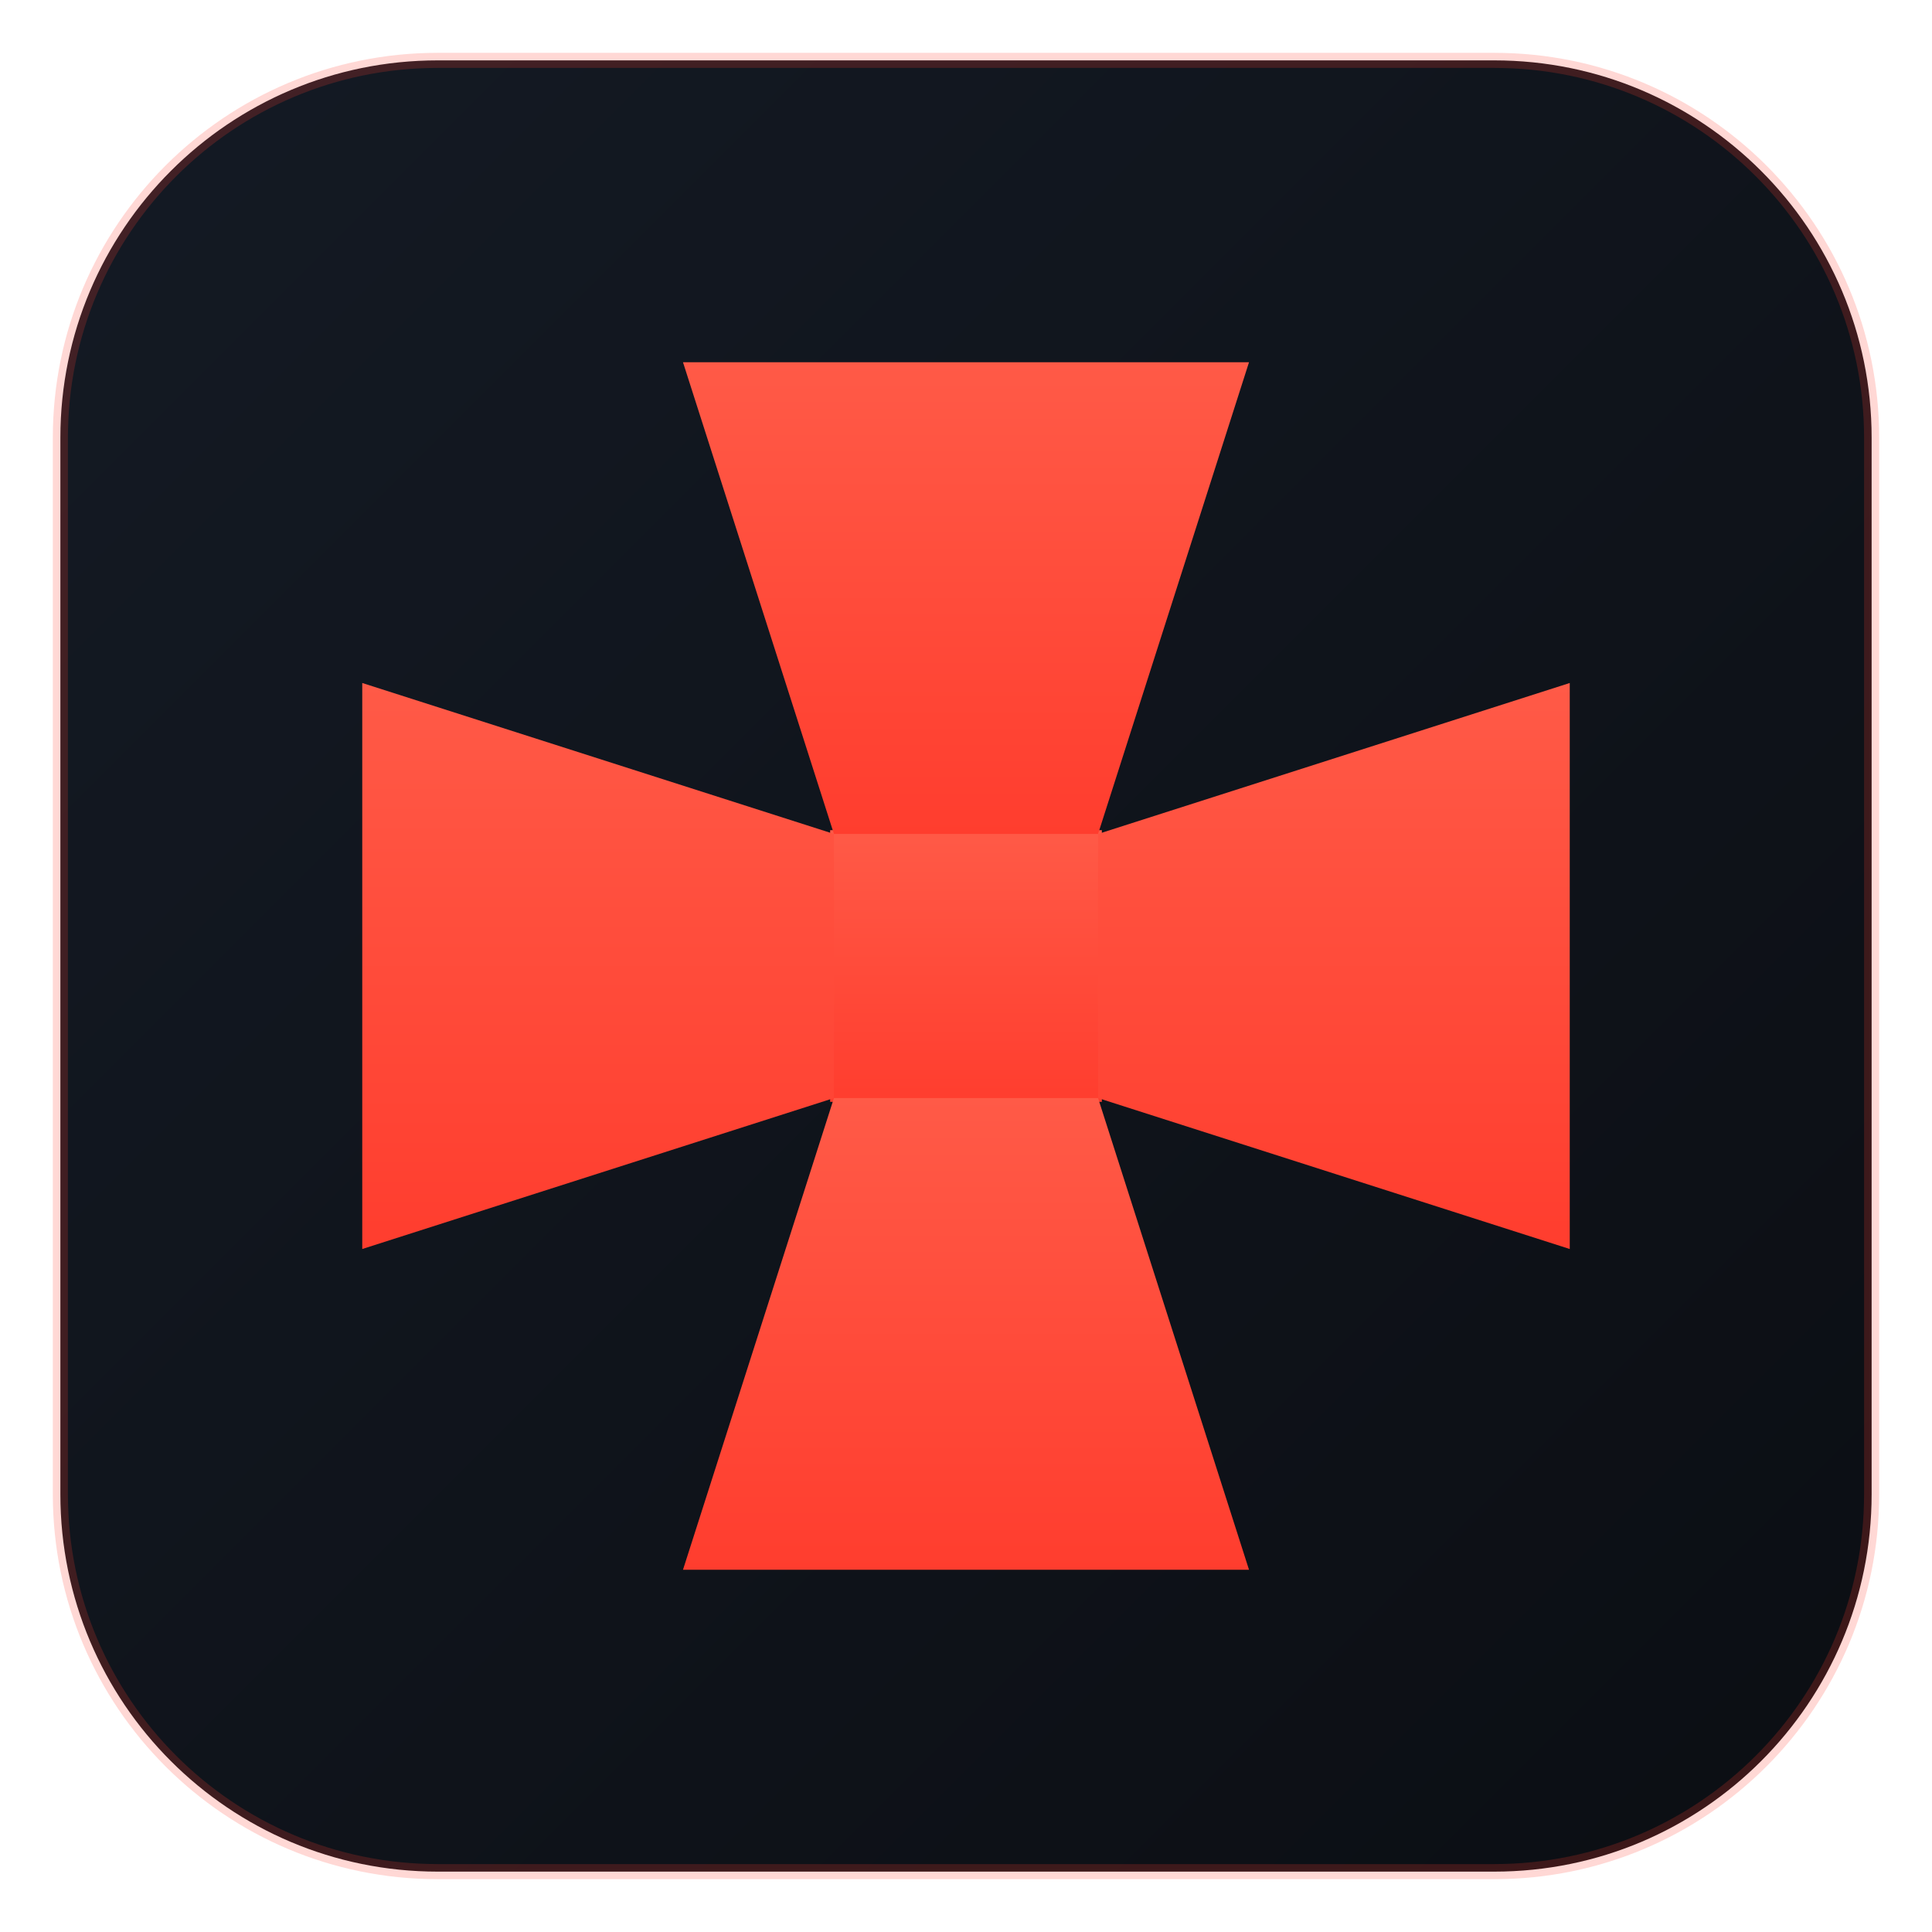
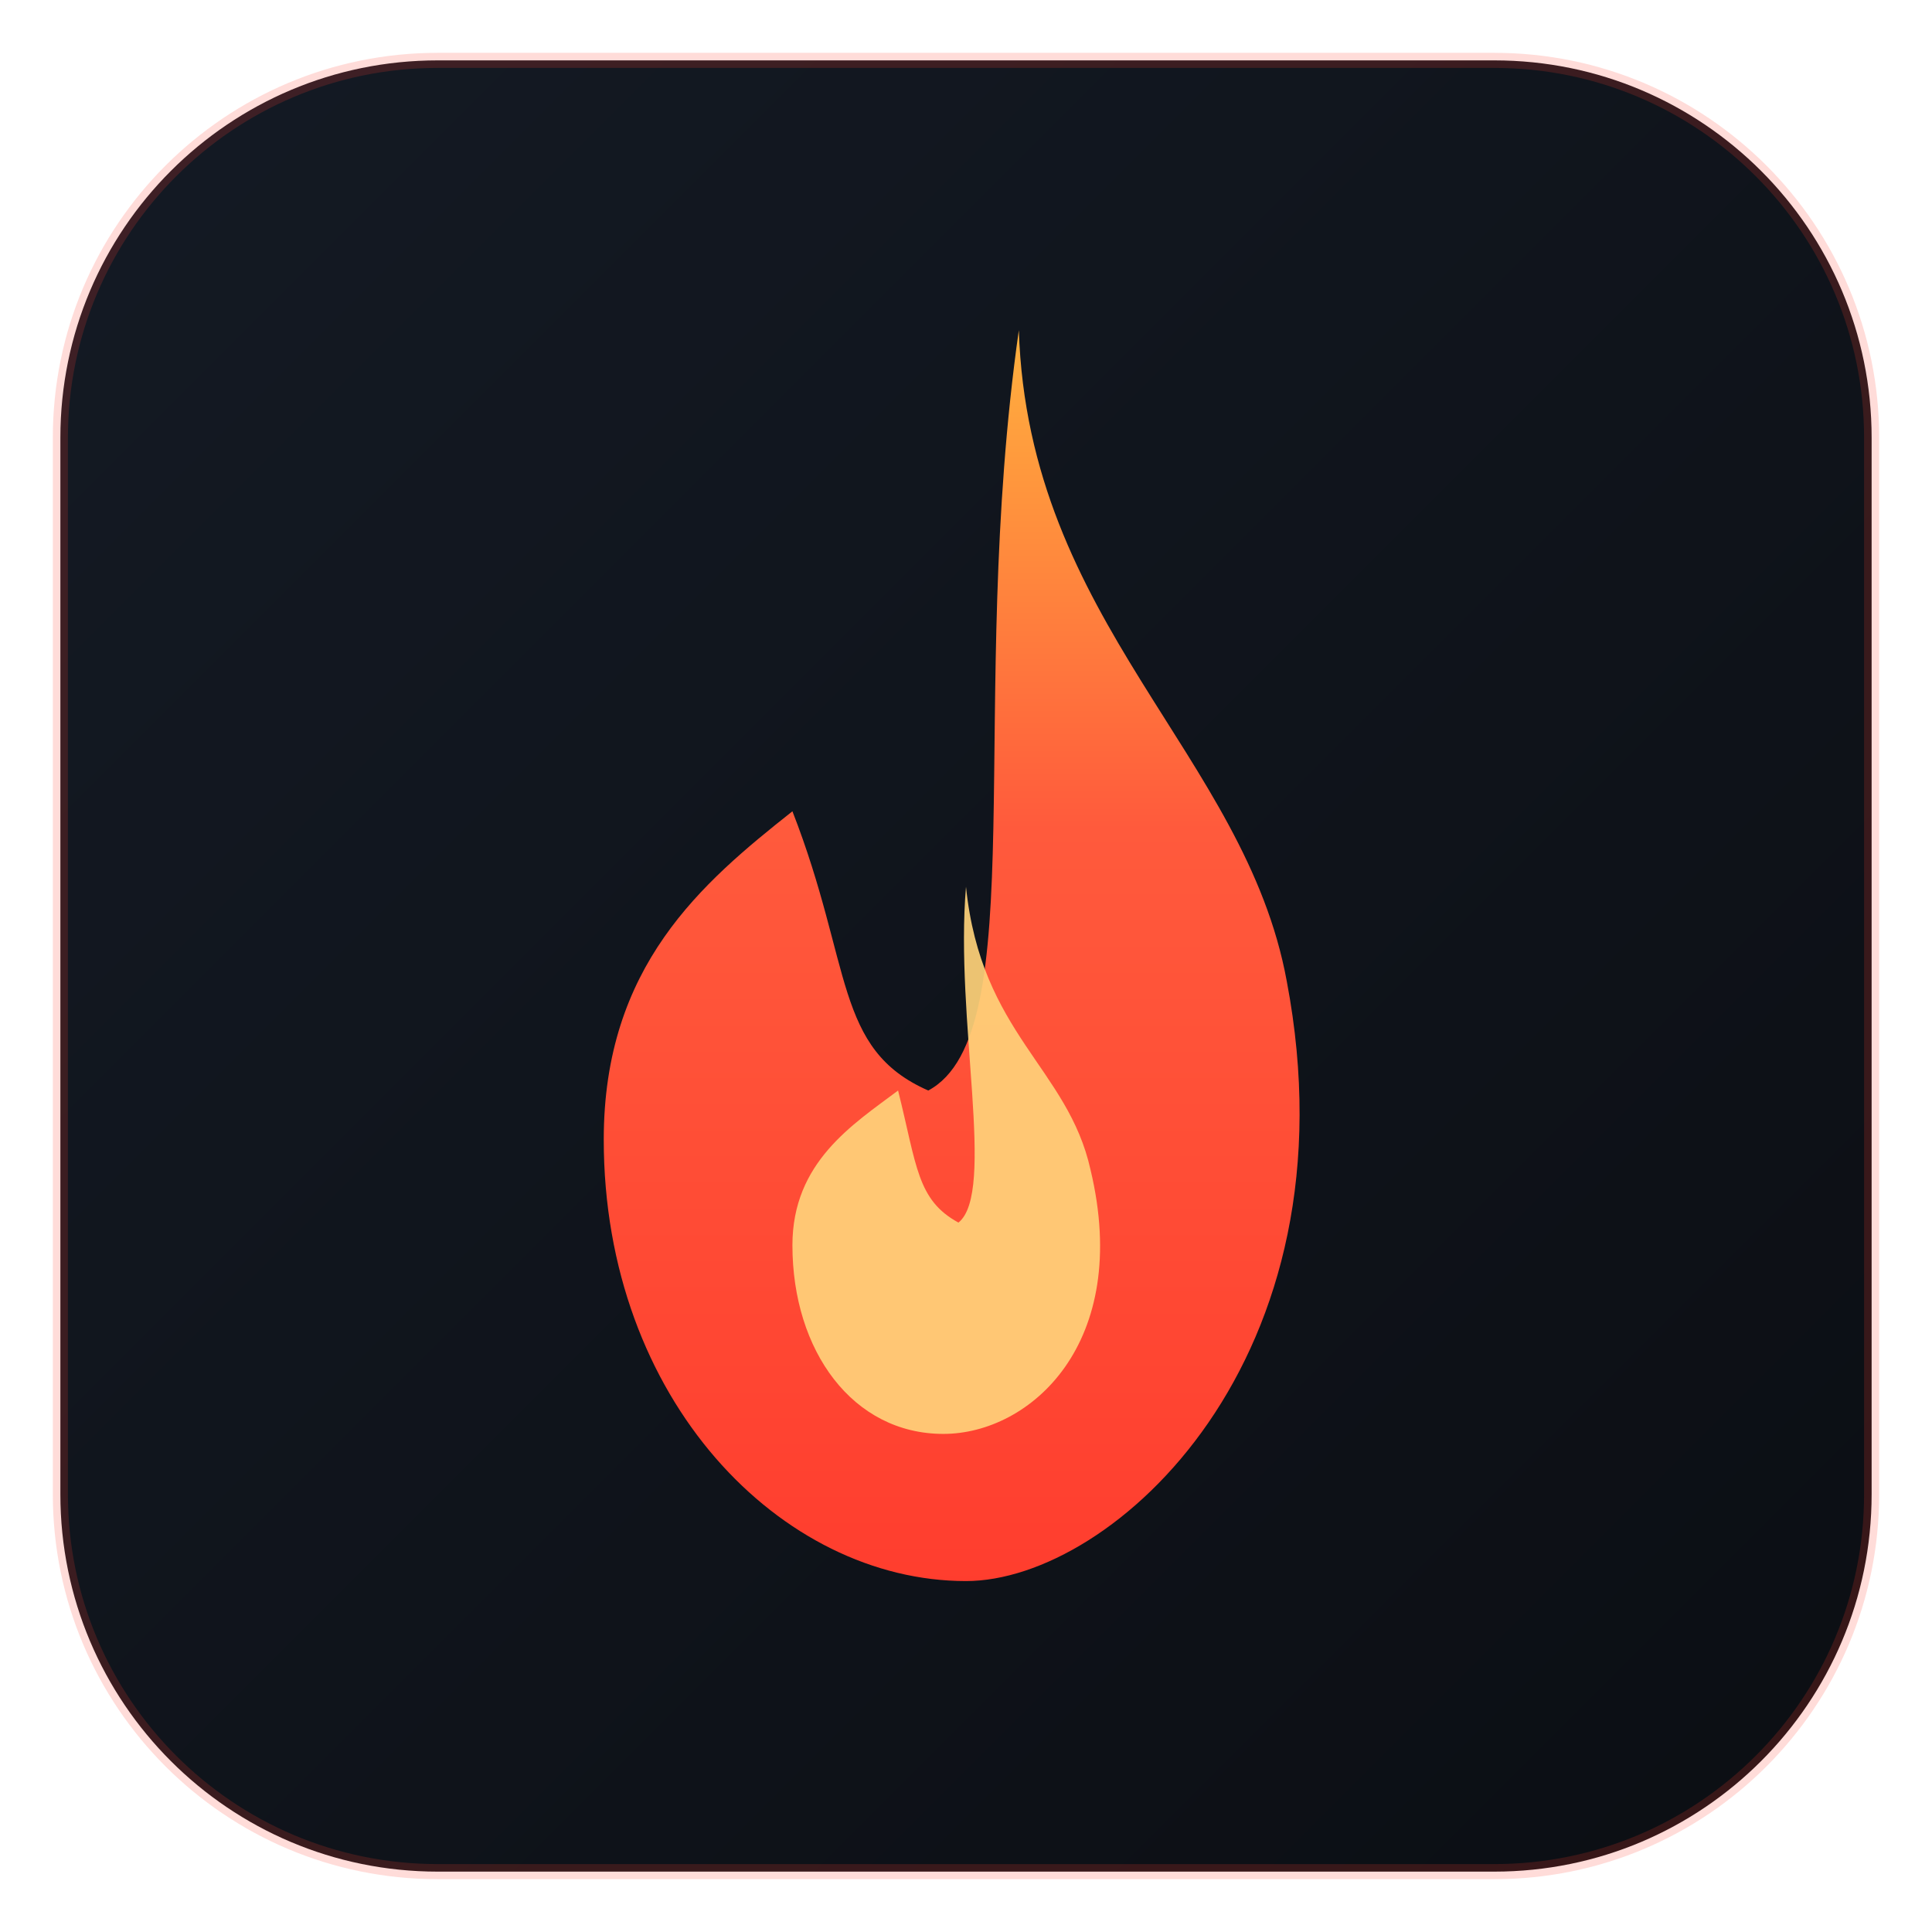
<svg xmlns="http://www.w3.org/2000/svg" width="1024" height="1024" viewBox="0 0 1024 1024">
  <defs>
    <linearGradient id="tile" x1="0" y1="0" x2="1" y2="1">
      <stop offset="0" stop-color="#141A24" />
      <stop offset="1" stop-color="#0B0E13" />
    </linearGradient>
-     <linearGradient id="cross" x1="0" y1="0" x2="0" y2="1">
-       <stop offset="0" stop-color="#FF5A47" />
-       <stop offset="1" stop-color="#FF3D2E" />
+     <linearGradient id="flame" x1="0" y1="1" x2="0" y2="0">
+       <stop offset="0" stop-color="#FF3D2E" />
+       <stop offset="0.6" stop-color="#FF5A3C" />
+       <stop offset="1" stop-color="#FFB23E" />
    </linearGradient>
  </defs>
  <rect x="32" y="32" width="960" height="960" rx="200" fill="url(#tile)" />
-   <rect x="32" y="32" width="960" height="960" rx="200" fill="none" stroke="#FF3D2E" stroke-opacity="0.20" stroke-width="8" />
-   <g fill="url(#cross)" transform="translate(512 512)">
-     <rect x="-72" y="-72" width="144" height="144" />
-     <path d="M -70 -70 L -320 -150 L -320 150 L -70 70 Z" />
-     <path d="M 70 -70 L 320 -150 L 320 150 L 70 70 Z" />
-     <path d="M -70 -70 L -150 -320 L 150 -320 L 70 -70 Z" />
-     <path d="M -70 70 L -150 320 L 150 320 L 70 70 Z" />
-   </g>
+   <rect x="32" y="32" width="960" height="960" rx="200" fill="none" stroke="#FF3D2E" stroke-opacity="0.18" stroke-width="8" />
+   <path fill="url(#flame)" d="M540 175     C 545 330 660 400 682 520     C 720 720 590 838 512 838     C 414 838 320 742 320 604     C 320 512 372 468 420 430     C 452 512 442 556 492 578     C 548 548 512 372 540 175 Z" />
+   <path fill="#FFD27A" fill-opacity="0.92" d="M512 470     C 520 548 566 566 578 620     C 600 712 546 760 500 760     C 452 760 420 716 420 660     C 420 616 452 596 476 578     C 486 618 486 636 508 648     C 528 632 506 540 512 470 Z" />
</svg>
